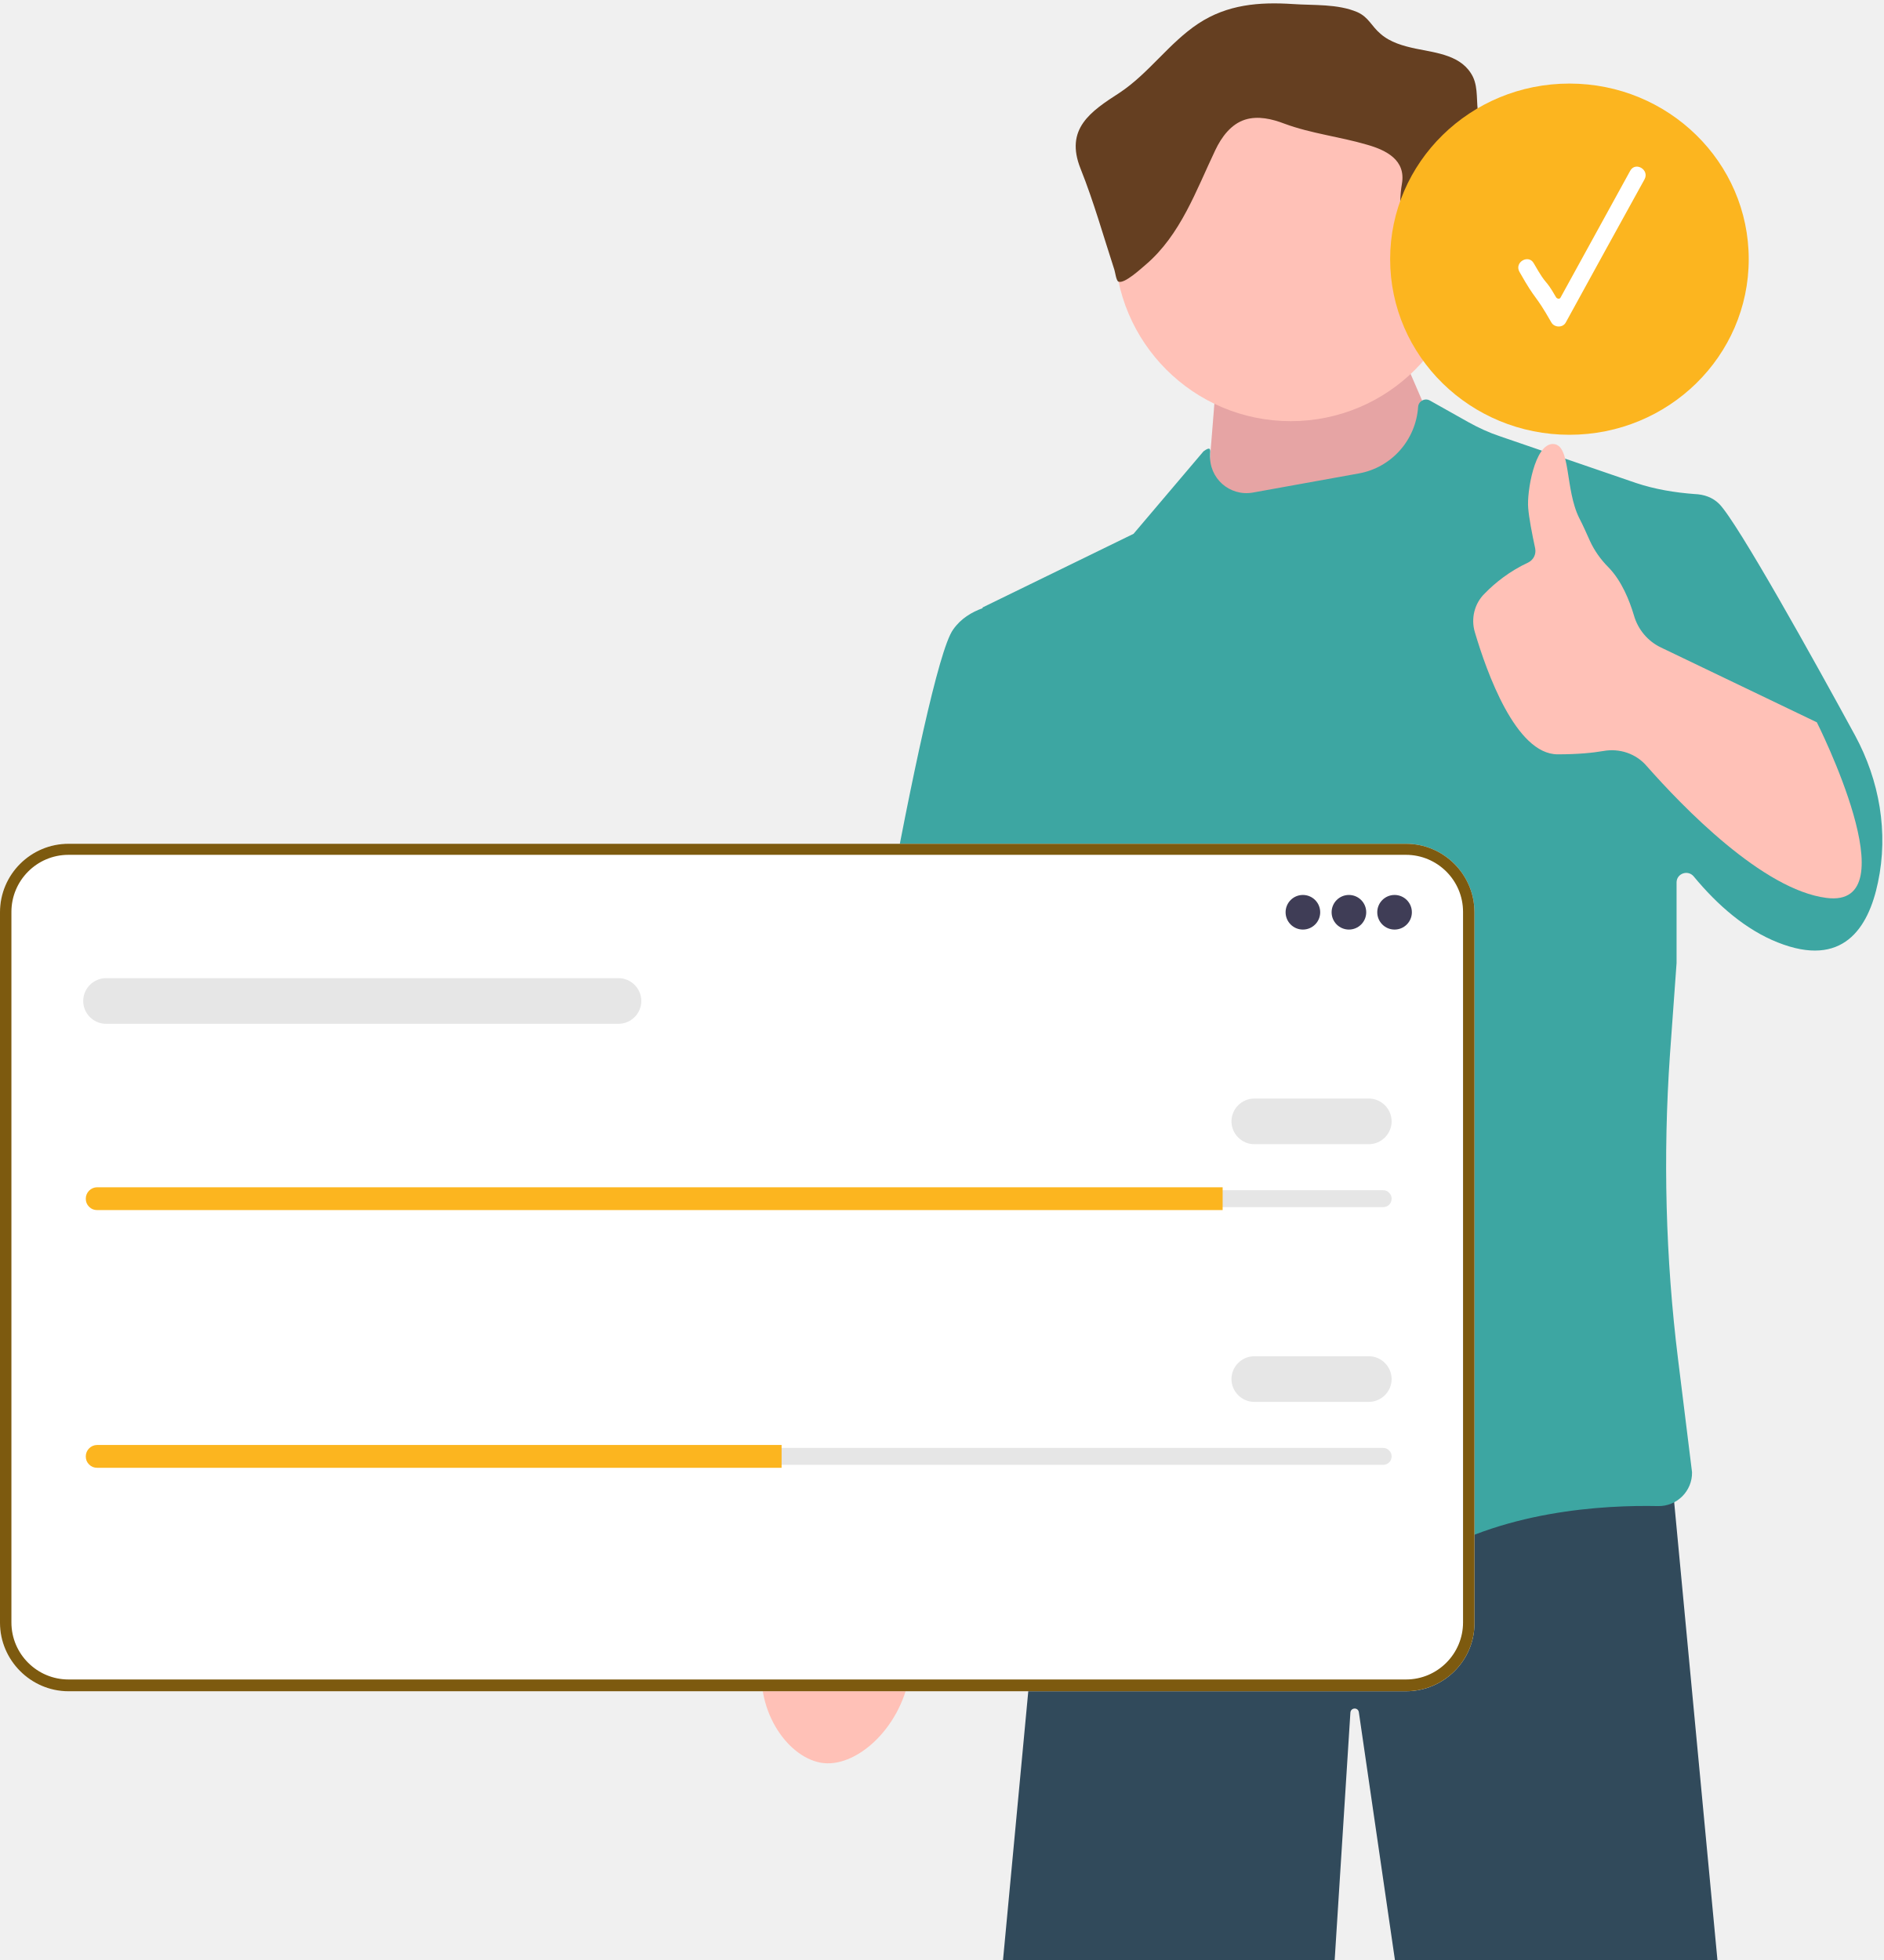
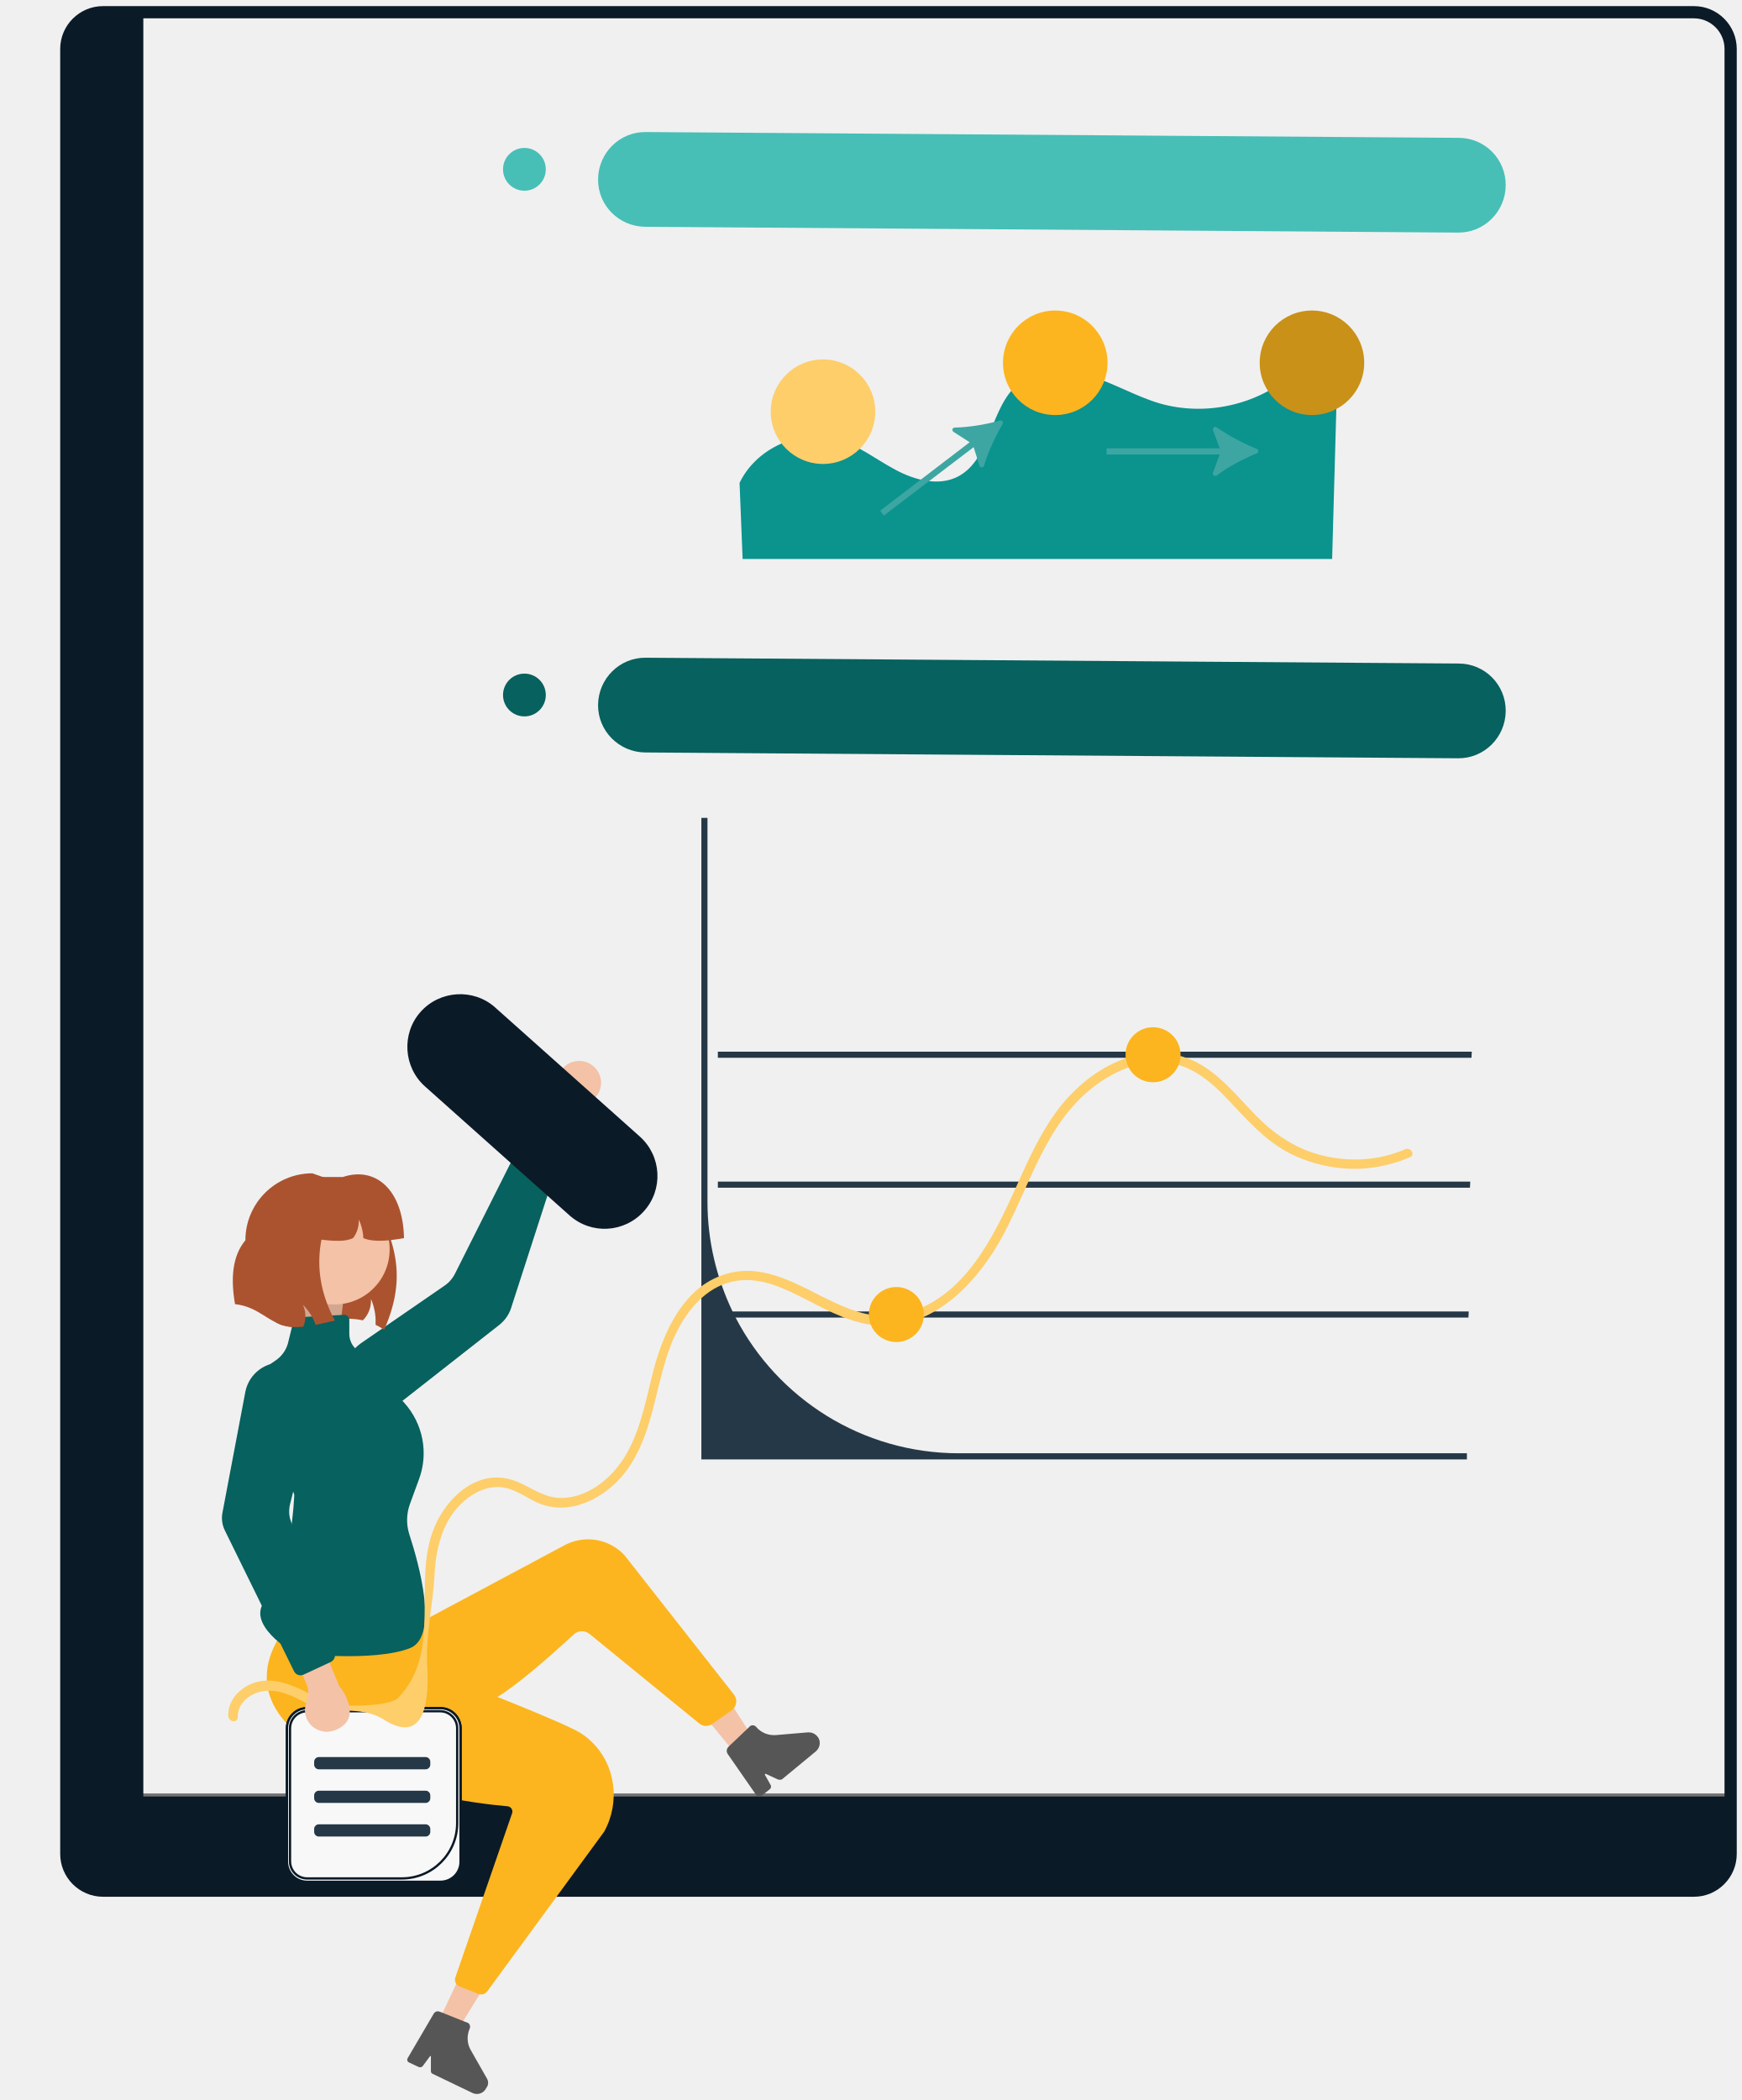
- <svg xmlns="http://www.w3.org/2000/svg" version="1.1" id="Layer_1" x="0px" y="0px" viewBox="0 0 511.6 532.4" enable-background="new 0 0 511.6 532.4" xml:space="preserve">
-   <path fill="#314A5B" d="M454.5,405.2v0.2l12,127h-87.6l-9.8-67.3c-0.2-1.4-2.2-1.3-2.3,0.1l-4.3,67.7h-90.1l9.7-103.2l8.1-46.3l0,0  l1.2-7h160.7l0.2,2.6L454.5,405.2z" />
-   <path fill="#FFC1B7" d="M222.9,478.8c9.3,1.7,21.5-9,24.1-23.5c1.2-6.4-1.7-12.3-3.3-17.3l1.4-8.4L269,316.5c0,0,44-88,44-103.2  c0-15.3-12.7-22.8-12.7-22.8l-17.2,0.2l-54,131.8l-9.7,97.4l-1.6,13.4c-3.2,4.1-9.3,9.8-10.5,16.2  C204.6,464,213.6,477.1,222.9,478.8L222.9,478.8z" />
-   <polygon fill="#FFB6B6" points="398,135.9 382,98.9 330,107.9 326.5,151.5 " />
-   <polygon opacity="0.1" enable-background="new    " points="398,135.9 382,98.9 330,107.9 326.5,151.5 " />
-   <path fill="#3DA6A2" d="M510.1,239.7c2.9-13.6,0.4-27.7-6.2-39.9c-11.1-20.4-31.9-57.8-36.9-62.9c-1.8-1.8-4.1-2.6-6.7-2.7  c-5.4-0.4-10.8-1.3-15.9-3l-37-12.7c-3-1-5.8-2.3-8.5-3.8l-10.5-5.9c-1.4-0.8-3.1,0.2-3.2,1.7v0c-0.6,9-7.2,16.5-16.1,18.1  l-28.8,5.2c-6.3,1.1-12-3.9-11.6-10.4l0-0.1c0.1-1.3,0.1-2.1-1.8-0.7L307.9,145l-41,20v0.2c-3,1.1-5.9,2.8-8,5.8  c-8,11-30,145-30,145l47,10l6.4-40.1l4.6,36.1l3.5,67.5c0,0,64,55,95,35c22.1-14.3,50.5-15.7,65-15.4c5.1,0.1,9.3-4.1,9.2-9.2  l-3.8-30.7c-3.4-27.4-4.1-55.2-2.2-82.7l1.8-24.9v-21.9c0-2.4,3-3.5,4.6-1.7c6.6,8,14.3,14.6,22.9,18  C500.5,263,507.5,252.2,510.1,239.7z" />
-   <circle fill="#FFC1B7" cx="350.6" cy="66.6" r="47.8" />
-   <path fill="#653F21" d="M384.9,81.1c0,0,4.2-14.6,13.5-13.5c9.4,1,11.4-7.3,9.4-11.4c-2-4.1-6.2-25-6.2-25c-0.7-3.4,0-7.1-1.5-10.3  c-2.9-5.9-9.8-6.5-15.6-7.7c-3.3-0.7-6.9-1.7-9.5-4c-2.5-2.1-3.2-4.5-6.3-5.9c-5.4-2.3-11.8-1.8-17.5-2.2  c-9.2-0.6-17.8,0.1-25.7,5.3c-8,5.3-13.4,13.5-21.4,18.8c-7.9,5.1-14.9,9.8-10.6,20.6c3.6,9,6.2,18.3,9.2,27.5  c0.2,0.6,0.5,3,1.1,3.2c1.6,0.7,6.2-3.6,7.4-4.6c9.5-8.1,13.7-20.2,18.9-31.1c1.7-3.6,4.3-7.1,8.1-8.3c3.5-1.1,7.3-0.2,10.7,1.1  c7.3,2.7,14.9,3.5,22.4,5.7c5.3,1.5,10.6,4.2,9.5,10.6C378.6,62.4,384.9,81.1,384.9,81.1z" />
-   <path fill="#FFFFFF" d="M381.9,459.4H18.6C8.4,459.4,0,451,0,440.8v-193c0-10.3,8.4-18.6,18.6-18.6h363.3c10.3,0,18.6,8.4,18.6,18.6  v193C400.6,451,392.2,459.4,381.9,459.4L381.9,459.4z" />
-   <path fill="#7D5A0F" d="M381.9,459.4H18.6C8.4,459.4,0,451,0,440.8v-193c0-10.3,8.4-18.6,18.6-18.6h363.3c10.3,0,18.6,8.4,18.6,18.6  v193C400.6,451,392.2,459.4,381.9,459.4L381.9,459.4z M18.6,232.2c-8.6,0-15.5,7-15.5,15.5v193c0,8.6,7,15.5,15.5,15.5h363.3  c8.6,0,15.5-7,15.5-15.5v-193c0-8.6-7-15.5-15.5-15.5L18.6,232.2L18.6,232.2z" />
-   <circle fill="#3F3D56" cx="353.9" cy="247.8" r="4.7" />
-   <circle fill="#3F3D56" cx="366.4" cy="247.8" r="4.7" />
-   <circle fill="#3F3D56" cx="378.8" cy="247.8" r="4.7" />
-   <path fill="#E6E6E6" d="M26.4,323.3c-1.3,0-2.3,1-2.3,2.3c0,0.6,0.2,1.2,0.7,1.6c0.4,0.5,1,0.7,1.7,0.7h349.2c1.3,0,2.3-1,2.3-2.3  c0-0.6-0.2-1.2-0.7-1.6c-0.4-0.5-1-0.7-1.7-0.7H26.4z" />
-   <path fill="#FCB51F" d="M332.1,322.5v6.2H26.4c-0.9,0-1.6-0.3-2.2-0.9s-0.9-1.3-0.9-2.2c0-1.7,1.4-3.1,3.1-3.1H332.1z" />
-   <path fill="#E6E6E6" d="M371.8,310.8h-31.1c-3.4,0-6.2-2.8-6.2-6.2s2.8-6.2,6.2-6.2h31.1c3.4,0,6.2,2.8,6.2,6.2  S375.2,310.8,371.8,310.8z" />
-   <path fill="#E6E6E6" d="M168,278.1H28.8c-3.4,0-6.2-2.8-6.2-6.2s2.8-6.2,6.2-6.2H168c3.4,0,6.2,2.8,6.2,6.2S171.4,278.1,168,278.1z" />
-   <path fill="#E6E6E6" d="M26.4,393.3c-1.3,0-2.3,1-2.3,2.3c0,0.6,0.2,1.2,0.7,1.6c0.4,0.5,1,0.7,1.7,0.7h349.2c1.3,0,2.3-1,2.3-2.3  c0-0.6-0.2-1.2-0.7-1.6c-0.4-0.5-1-0.7-1.7-0.7H26.4z" />
-   <path fill="#FCB51F" d="M212.3,392.5v6.2H26.4c-0.9,0-1.6-0.3-2.2-0.9s-0.9-1.3-0.9-2.2c0-1.7,1.4-3.1,3.1-3.1H212.3z" />
-   <path fill="#E6E6E6" d="M371.8,380.8h-31.1c-3.4,0-6.2-2.8-6.2-6.2s2.8-6.2,6.2-6.2h31.1c3.4,0,6.2,2.8,6.2,6.2  S375.2,380.8,371.8,380.8z" />
-   <ellipse fill="#FCB51F" cx="426.3" cy="70.4" rx="48.7" ry="47.7" />
-   <path fill="#FFFFFF" d="M442.8,46.4c-6.3,11.5-12.6,22.9-18.9,34.4c-0.2,0.5-0.9,0.4-1.2,0c-3.4-5.9-2.1-2.3-6.1-9.3  c-1.4-2.5-5.3-0.3-3.9,2.3c4.8,8.5,3.9,5.4,8.7,13.8c0.8,1.4,3.1,1.5,3.9,0c7.1-13,14.3-26,21.4-38.9  C448.1,46.1,444.2,43.8,442.8,46.4z" />
-   <path fill="#FFC1B7" d="M493.5,196.2l-42.3-20.3c-3.6-1.7-6.3-4.9-7.4-8.8c-1.2-4-3.3-9.3-6.9-13c-2.1-2.1-3.8-4.5-5-7.1  c-1-2.2-1.9-4.3-2.9-6.2c-4-7.9-2.2-20.2-7.2-20.2s-7.1,13.2-6.7,17.4c0.2,2.6,1,6.8,1.9,11c0.3,1.6-0.5,3.1-1.9,3.8  c-5,2.3-9.1,5.6-11.8,8.4c-2.8,2.7-3.8,6.8-2.7,10.5c3.2,10.8,11.1,33.2,22.5,33.2c5.5,0,9.5-0.4,12.4-0.9c4.4-0.8,8.9,0.7,11.8,4.1  c9.8,11.1,31.5,33.6,48.8,35.8C519.1,246.9,493.5,196.2,493.5,196.2L493.5,196.2z" />
+ <svg xmlns="http://www.w3.org/2000/svg" version="1.1" id="Layer_1" x="0px" y="0px" viewBox="0 0 569.9 687.1" enable-background="new 0 0 569.9 687.1" xml:space="preserve">
+   <path fill="#0B1A27" stroke="#747373" stroke-miterlimit="10" d="M21.7,605.6v-6.3c0-6.6,5.4-12,12-12h532.6v18.3  c0,6.6-5.4,12-12,12H33.7C27.1,617.6,21.7,612.2,21.7,605.6z" />
+   <polygon fill="#253847" points="480.6,429.1 480.5,431.1 234.9,431.1 234.9,429.1 " />
+   <polygon fill="#253847" points="481.1,386.6 481,388.6 234.9,388.6 234.9,386.6 " />
+   <polygon fill="#253847" points="481.6,344.1 481.5,346.1 234.9,346.1 234.9,344.1 " />
+   <path fill="#253847" d="M480,475.5v2H229.5V267.6h2v125.6c0,12.9,3,25,8.2,35.9c0.3,0.7,0.7,1.3,1,2c13.7,26.4,41.3,44.4,73.1,44.4  H480z" />
+   <path fill="#F4C2A6" d="M196.6,353.2c0.7,4.3-2.8,8.3-7.2,8.2L174.9,394l-10-1.8l17.5-38.6c0.3-3.2,2.7-5.9,6.1-6.4  C192.3,346.6,196,349.3,196.6,353.2L196.6,353.2z" />
+   <path fill="#07615E" d="M116.5,457L116.5,457c4.1,4.3,10.8,4.7,15.5,1.1l31.5-24.7c1.7-1.4,3-3.2,3.7-5.3l16-49.5l-12.3-5.7  l-22,43.8c-0.8,1.6-2,3-3.5,4l-27.3,18.8C112.3,443.5,111.5,451.8,116.5,457L116.5,457z" />
+   <path fill="#AB532F" d="M125.7,435.1c-0.9-0.6-1.8-1.2-2.8-1.6c0-0.3,0-0.5,0-0.8c0.1-2.6-0.5-5.3-1.5-7.7c0.1,2.1-0.5,4.3-1.8,6  c-0.2,0.3-0.5,0.6-0.7,0.8c-0.1,0.1-0.1,0.1-0.2,0.2c-1.4-0.3-2.9-0.5-4.3-0.5c-1.6,0-3.2,0.2-4.8,0.6c-2,0.4-4,0.9-5.9,1.3  c-0.1,0-0.2,0.1-0.4,0.1c-0.9-2.5-2.3-4.7-4.2-6.6c0.9,1.9,1.1,4.2,0.5,6.2c-0.1,0.4-0.2,0.7-0.4,1c-2.2,0.2-4.3,0.2-6.4-0.4  c-0.9-0.2-1.7-0.6-2.5-1c-2.9-1.4-5.4-3.5-8.4-4.7c-1.6-0.7-3.3-1.1-5-1.3c-1.4-8.2-1-15.6,3.4-20.9c0-12.1,9.8-21.9,21.9-21.9  l10,3.5l10.1,3.5C127,403.8,134.6,415,125.7,435.1z" />
+   <polygon fill="#F4C2A6" points="142.7,663.1 148.2,666.8 163.3,642.1 155.1,636.8 " />
+   <path fill="none" stroke="#0B1A27" stroke-width="4" stroke-miterlimit="10" d="M554.3,618.6H33.7c-6.6,0-12-5.4-12-12V16  c0-6.6,5.4-12,12-12h520.6c6.6,0,12,5.4,12,12v590.6C566.3,613.2,560.9,618.6,554.3,618.6z" />
+   <path fill="#565656" d="M159.3,680l-5.3-9.3c-1.2-2.1-1.3-4.7-0.3-7l0,0c0.3-0.7,0-1.6-0.7-1.9l-1.1-0.4l-7.5-3l-0.6-0.2  c-0.7-0.3-1.5,0-1.9,0.7l-8.5,14.5c-0.3,0.5-0.1,1.2,0.4,1.4l3.2,1.5c0.5,0.2,1.1,0.1,1.4-0.4l2.3-3.1c0.1-0.2,0.3-0.1,0.3,0.1v4.8  c0,0.3,0.2,0.7,0.5,0.8l13.1,6.3c1.7,0.8,3.7,0.1,4.5-1.6C159.9,682.2,159.9,681,159.3,680L159.3,680z" />
+   <rect x="94.4" y="425.1" transform="matrix(0.1238 -0.9923 0.9923 0.1238 -336.2456 482.4525)" fill="#F4C2A6" width="21.3" height="13" />
+   <rect x="94.4" y="425.1" transform="matrix(0.1238 -0.9923 0.9923 0.1238 -336.2456 482.4525)" opacity="0.14" enable-background="new    " width="21.3" height="13" />
+   <polygon fill="#F4C2A6" points="240.9,574.1 246.8,569.2 230.5,543.9 221.8,550.9 " />
+   <path fill="#565656" d="M264.5,566.8l-10.6,0.9c-2.5,0.2-4.9-0.8-6.5-2.7l0,0c-0.5-0.6-1.5-0.7-2.1-0.1l-0.8,0.8l-5.9,5.6l-0.2,0.2  c-0.7,0.7-0.8,1.7-0.2,2.5l9.3,13.4c0.4,0.6,1.2,0.7,1.7,0.2l2.7-2.2c0.4-0.3,0.5-0.9,0.3-1.3l-1.9-3.4c-0.1-0.2,0.1-0.4,0.3-0.3  l3.9,1.8c0.5,0.2,1.2,0.2,1.6-0.2l10.9-9c1.4-1.2,1.7-3.4,0.5-4.8C266.7,567.2,265.6,566.8,264.5,566.8L264.5,566.8z" />
+   <path fill="#FCB51F" d="M127.3,523.1l-27-6l0.2,8.2c0,0-28.2,21.8-2.2,42.8c22.5,18.2,58.6,22.1,67.8,22.9c1.1,0.1,1.8,1.2,1.5,2.2  L149,647c-0.4,1.2,0.2,2.5,1.3,2.9l6.3,2.5c1,0.4,2.1,0.1,2.8-0.8l38.3-52.3c5.3-9.6,3.8-21.8-4.1-29.4c-1.5-1.5-3.3-2.8-5.3-3.8  c-12-6-44-18-44-18l-16-16L127.3,523.1L127.3,523.1z" />
+   <path fill="#FCB51F" d="M126.7,536.6l58-31c6.5-3.5,14.5-2.2,19.6,3.2l35.9,45.7c1.2,1.6,0.9,3.9-0.8,5.1l-6.4,4.5  c-1.3,0.9-3,0.8-4.2-0.2l-35.9-29.3c-1.5-1.2-3.7-1.2-5.2,0.2c-6.9,6.4-25.9,23.6-31.5,23.1C149.2,557.4,126.7,536.6,126.7,536.6z" />
+   <path fill="#07615E" d="M96.3,540.9c0,0-17-9.7-9-17.8s9-34,9-34l-13-39.2l7.2-5c1.8-1.3,3.1-3.2,3.7-5.3l1.8-7.3  c0.2-0.7,0.8-1.3,1.6-1.3l14.9-0.8c1-0.1,1.8,0.7,1.8,1.7v4.5c0,1.7,0.6,3.3,1.7,4.5l16.3,18.1c6.1,6.8,8,16.4,4.8,25l-3,8.2  c-1.1,3.1-1.2,6.5-0.2,9.7c3.3,10.1,9.7,33.4,0.4,37.3C122.3,544,96.3,540.9,96.3,540.9z" />
+   <path fill="#0B1A27" d="M186.4,397.7l-47.3-42.2c-7.1-6.3-7.8-17.3-1.5-24.4s17.3-7.8,24.4-1.5l0.1,0.1l47.3,42.2  c7.1,6.4,7.7,17.3,1.3,24.4C204.3,403.4,193.5,404,186.4,397.7L186.4,397.7z" />
+   <circle fill="#F4C2A6" cx="109.5" cy="408.8" r="18" />
+   <path fill="#AB532F" d="M118.9,405.1c-0.1-2.1-0.6-4.2-1.5-6.1c0.1,2.1-0.5,4.3-1.8,6l-0.1,0.1c-3.3,1.6-8.9,0.7-14.3,0v-20h11  c10.8-3.6,19.7,4.3,20,20C127.1,406,122.2,406.5,118.9,405.1L118.9,405.1z" />
+   <path fill="#AB532F" d="M109.6,432.1c-2,0.4-4,0.9-5.9,1.3c-0.1,0-0.2,0.1-0.4,0.1c-0.9-2.5-2.3-4.7-4.2-6.6  c0.9,1.9,1.1,4.2,0.5,6.2c-0.1,0.4-0.2,0.7-0.4,1c-2.2,0.2-4.3,0.2-6.4-0.4c-0.9-0.2-1.7-0.6-2.5-1V390h21  C103.1,404,102,418,109.6,432.1z" />
+   <path fill="#0B938E" d="M242,158c5.5-11.5,19.8-17.8,32-14.3c6.9,2,12.6,6.6,19,10c6.3,3.4,14.2,5.5,20.5,2.2  c10.9-5.7,10.3-22.6,19.8-30.4c6.3-5.2,15.6-5,23.4-2.5c7.8,2.4,15,6.7,22.8,9c14.7,4.2,31.3,0.7,43-9.2c0.1-0.1,0.2-0.2,0.3-0.3  c5.8-5.1,14.8-0.9,14.6,6.8l-1.5,53.6H243L242,158L242,158z" />
+   <path fill="#3DA6A2" d="M411.3,148.3c0.6-0.3,0.6-1.1,0-1.4c-4.4-1.8-9.4-4.4-13.2-7.1c-0.6-0.4-1.4,0.2-1.2,0.9l2.2,6h-37v2h37  l-2.2,6c-0.3,0.7,0.6,1.3,1.2,0.9C401.9,152.7,406.9,150.1,411.3,148.3z" />
+   <path fill="#3DA6A2" d="M328.1,138.7c0.3-0.6-0.2-1.3-0.9-1.1c-4.6,1.3-10.1,2.2-14.8,2.3c-0.8,0-1,1-0.4,1.4l5.3,3.4L288,167.1  l1.2,1.6l29.4-22.4l1.9,6.1c0.2,0.7,1.2,0.7,1.5,0C323.3,147.9,325.7,142.8,328.1,138.7L328.1,138.7z" />
+   <circle fill="#C99118" cx="429.3" cy="118.7" r="17.1" />
+   <circle fill="#FCB51F" cx="345.3" cy="118.7" r="17.1" />
+   <circle fill="#FDCE6A" cx="269.3" cy="134.7" r="17.1" />
+   <g>
+     <path fill="#07615E" d="M477.3,217.1l-266-1.9c-8.5-0.1-15.5,6.8-15.6,15.4c-0.1,8.5,6.8,15.5,15.4,15.6l266,1.9   c8.5,0.1,15.5-6.8,15.6-15.4C492.8,224.1,485.9,217.1,477.3,217.1L477.3,217.1z" />
+     <circle fill="#07615E" cx="171.6" cy="227.4" r="7" />
+   </g>
+   <g>
+     <path fill="#47BFB6" d="M477.3,45.1l-266-1.9c-8.5-0.1-15.5,6.8-15.6,15.4s6.8,15.5,15.4,15.6l266,1.9c8.5,0.1,15.5-6.8,15.6-15.4   S485.9,45.1,477.3,45.1L477.3,45.1z" />
+     <circle fill="#47BFB6" cx="171.6" cy="55.4" r="7" />
+   </g>
+   <g>
+     <path fill="#F8F8F8" stroke="#0B1A27" stroke-width="0.75" stroke-miterlimit="10" d="M144.1,615.7h-43.6c-3.7,0-6.6-3-6.6-6.6   v-43.6c0-3.7,3-6.6,6.6-6.6h43.6c3.7,0,6.6,3,6.6,6.6V609C150.8,612.7,147.8,615.7,144.1,615.7z" />
+     <path fill="#F8F8F8" stroke="#0B1A27" stroke-width="0.75" stroke-miterlimit="10" d="M144.1,615.7h-43.6c-3.7,0-6.6-3-6.6-6.6   v-43.6c0-3.7,3-6.6,6.6-6.6h43.6c3.7,0,6.6,3,6.6,6.6V609C150.8,612.7,147.8,615.7,144.1,615.7z M100.5,559.9   c-3.1,0-5.6,2.5-5.6,5.6V609c0,3.1,2.5,5.6,5.6,5.6h31c10,0,18.1-8.1,18.1-18.1v-31c0-3.1-2.5-5.6-5.6-5.6H100.5z" />
+   </g>
+   <path fill="#FDCE6A" d="M77.8,561.8c-0.1-4.4,3.8-7.6,7.9-8.4c5.2-1,10.4,1.6,14.8,4c7.8,4.3,16.9,0,25.2,5.3  c12.3,7.7,14.9-3.9,14.1-17.6c-0.6-10.1,1.9-20,2.4-30c0.5-9.6,3.1-19.3,11.2-25.2c3.4-2.5,7.7-4,11.9-3.1c4.5,0.9,8.1,4.2,12.5,5.6  c8.1,2.6,16.6-0.9,22.7-6.3c7.1-6.3,10.5-15.2,12.9-24.1c2.5-9.3,4.1-19,8.7-27.5c3.9-7.3,10.1-14,18.7-15.4  c8.4-1.4,16.4,2.7,23.6,6.4c7.4,3.8,15.1,7.9,23.6,8.2c18.2,0.8,32.3-14.8,40.2-29.5c9-16.8,14.2-37.2,30.3-49.1  c6.9-5.1,15.6-8.7,24.3-7.3c8.8,1.4,15.2,7.8,21,14.1c6,6.4,11.9,12.7,20,16.3c8,3.6,16.8,5,25.5,3.8c4.2-0.6,8.2-1.7,12.1-3.4  c1.8-0.8,0.2-3.3-1.5-2.6c-8.5,3.7-18.1,4.3-27.1,2.1c-9-2.2-16.2-7.2-22.5-13.8c-5.8-6-11.3-12.9-18.9-16.8  c-7.7-3.9-16.5-3.8-24.5-0.7c-8.1,3.2-15,8.9-20.3,15.7c-6.1,7.9-10.2,17.2-14.3,26.3c-7.4,16.4-16.9,35.8-35.9,40.9  c-18,4.8-31.3-11.1-48.1-13.6c-8.2-1.2-16.1,1.6-21.9,7.5c-6,6.1-9.5,14.2-11.9,22.3c-2.8,10-4.3,20.7-9.5,29.8  c-4.1,7.2-11.7,13.9-20.4,14.4c-5,0.3-8.7-2-13-4.2c-3.8-2-7.8-3-12.1-2.2c-8,1.6-14.3,8.7-17.3,15.9c-7.6,17.8,2.9,40.8-12,56  c-2.7,2.8-20.3,3.4-24.7,0.9c-7.7-4.3-17.4-10-25.9-4.1c-3,2.1-5,5.3-4.9,9C74.9,563.7,77.9,563.7,77.8,561.8L77.8,561.8L77.8,561.8  z" />
+   <circle fill="#FCB51F" cx="377.3" cy="345.1" r="9" />
+   <circle fill="#FCB51F" cx="293.3" cy="430.1" r="9" />
+   <path fill="#F4C2A6" d="M102.9,565.4c-2.6-1.8-3.9-5.2-2.6-8.4c0.7-1.8,0.8-3.9,0.1-5.7L88,521.8l8.1-6.1l14.8,35.7  c0.1,0.3,0.3,0.6,0.5,0.8c2.5,3.1,4.8,9.1,1.1,12.2c-1.7,1.5-4.1,2.4-6.3,2.2C104.9,566.4,103.9,566,102.9,565.4z" />
+   <path fill="#07615E" d="M92.7,445.9L92.7,445.9c-5.9-0.5-11.2,3.6-12.4,9.4l-7.5,39.6c-0.4,2-0.1,4.1,0.8,5.9l22.6,46  c0.6,1.2,2,1.7,3.2,1.1l8.8-4.1c1.1-0.5,1.7-1.8,1.3-3l-14.4-43.3c-0.6-1.7-0.6-3.6-0.2-5.3l8-32.1  C104.7,453.4,99.8,446.5,92.7,445.9L92.7,445.9z" />
+   <path fill="#253847" d="M104.3,574.9c-0.8,0-1.5,0.7-1.5,1.5v1c0,0.8,0.7,1.5,1.5,1.5h35c0.8,0,1.5-0.7,1.5-1.5v-1  c0-0.8-0.7-1.5-1.5-1.5H104.3z" />
+   <path fill="#253847" d="M104.3,585.9c-0.8,0-1.5,0.7-1.5,1.5v1c0,0.8,0.7,1.5,1.5,1.5h35c0.8,0,1.5-0.7,1.5-1.5v-1  c0-0.8-0.7-1.5-1.5-1.5H104.3z" />
+   <path fill="#253847" d="M104.3,596.9c-0.8,0-1.5,0.7-1.5,1.5v1c0,0.8,0.7,1.5,1.5,1.5h35c0.8,0,1.5-0.7,1.5-1.5v-1  c0-0.8-0.7-1.5-1.5-1.5H104.3z" />
+   <path fill="#0B1A27" d="M34.9,617.6h-1.3c-6.6,0-12-5.4-12-12V15c0-6.6,5.4-12,12-12h13.3v602.6C46.9,612.2,41.5,617.6,34.9,617.6z" />
</svg>
